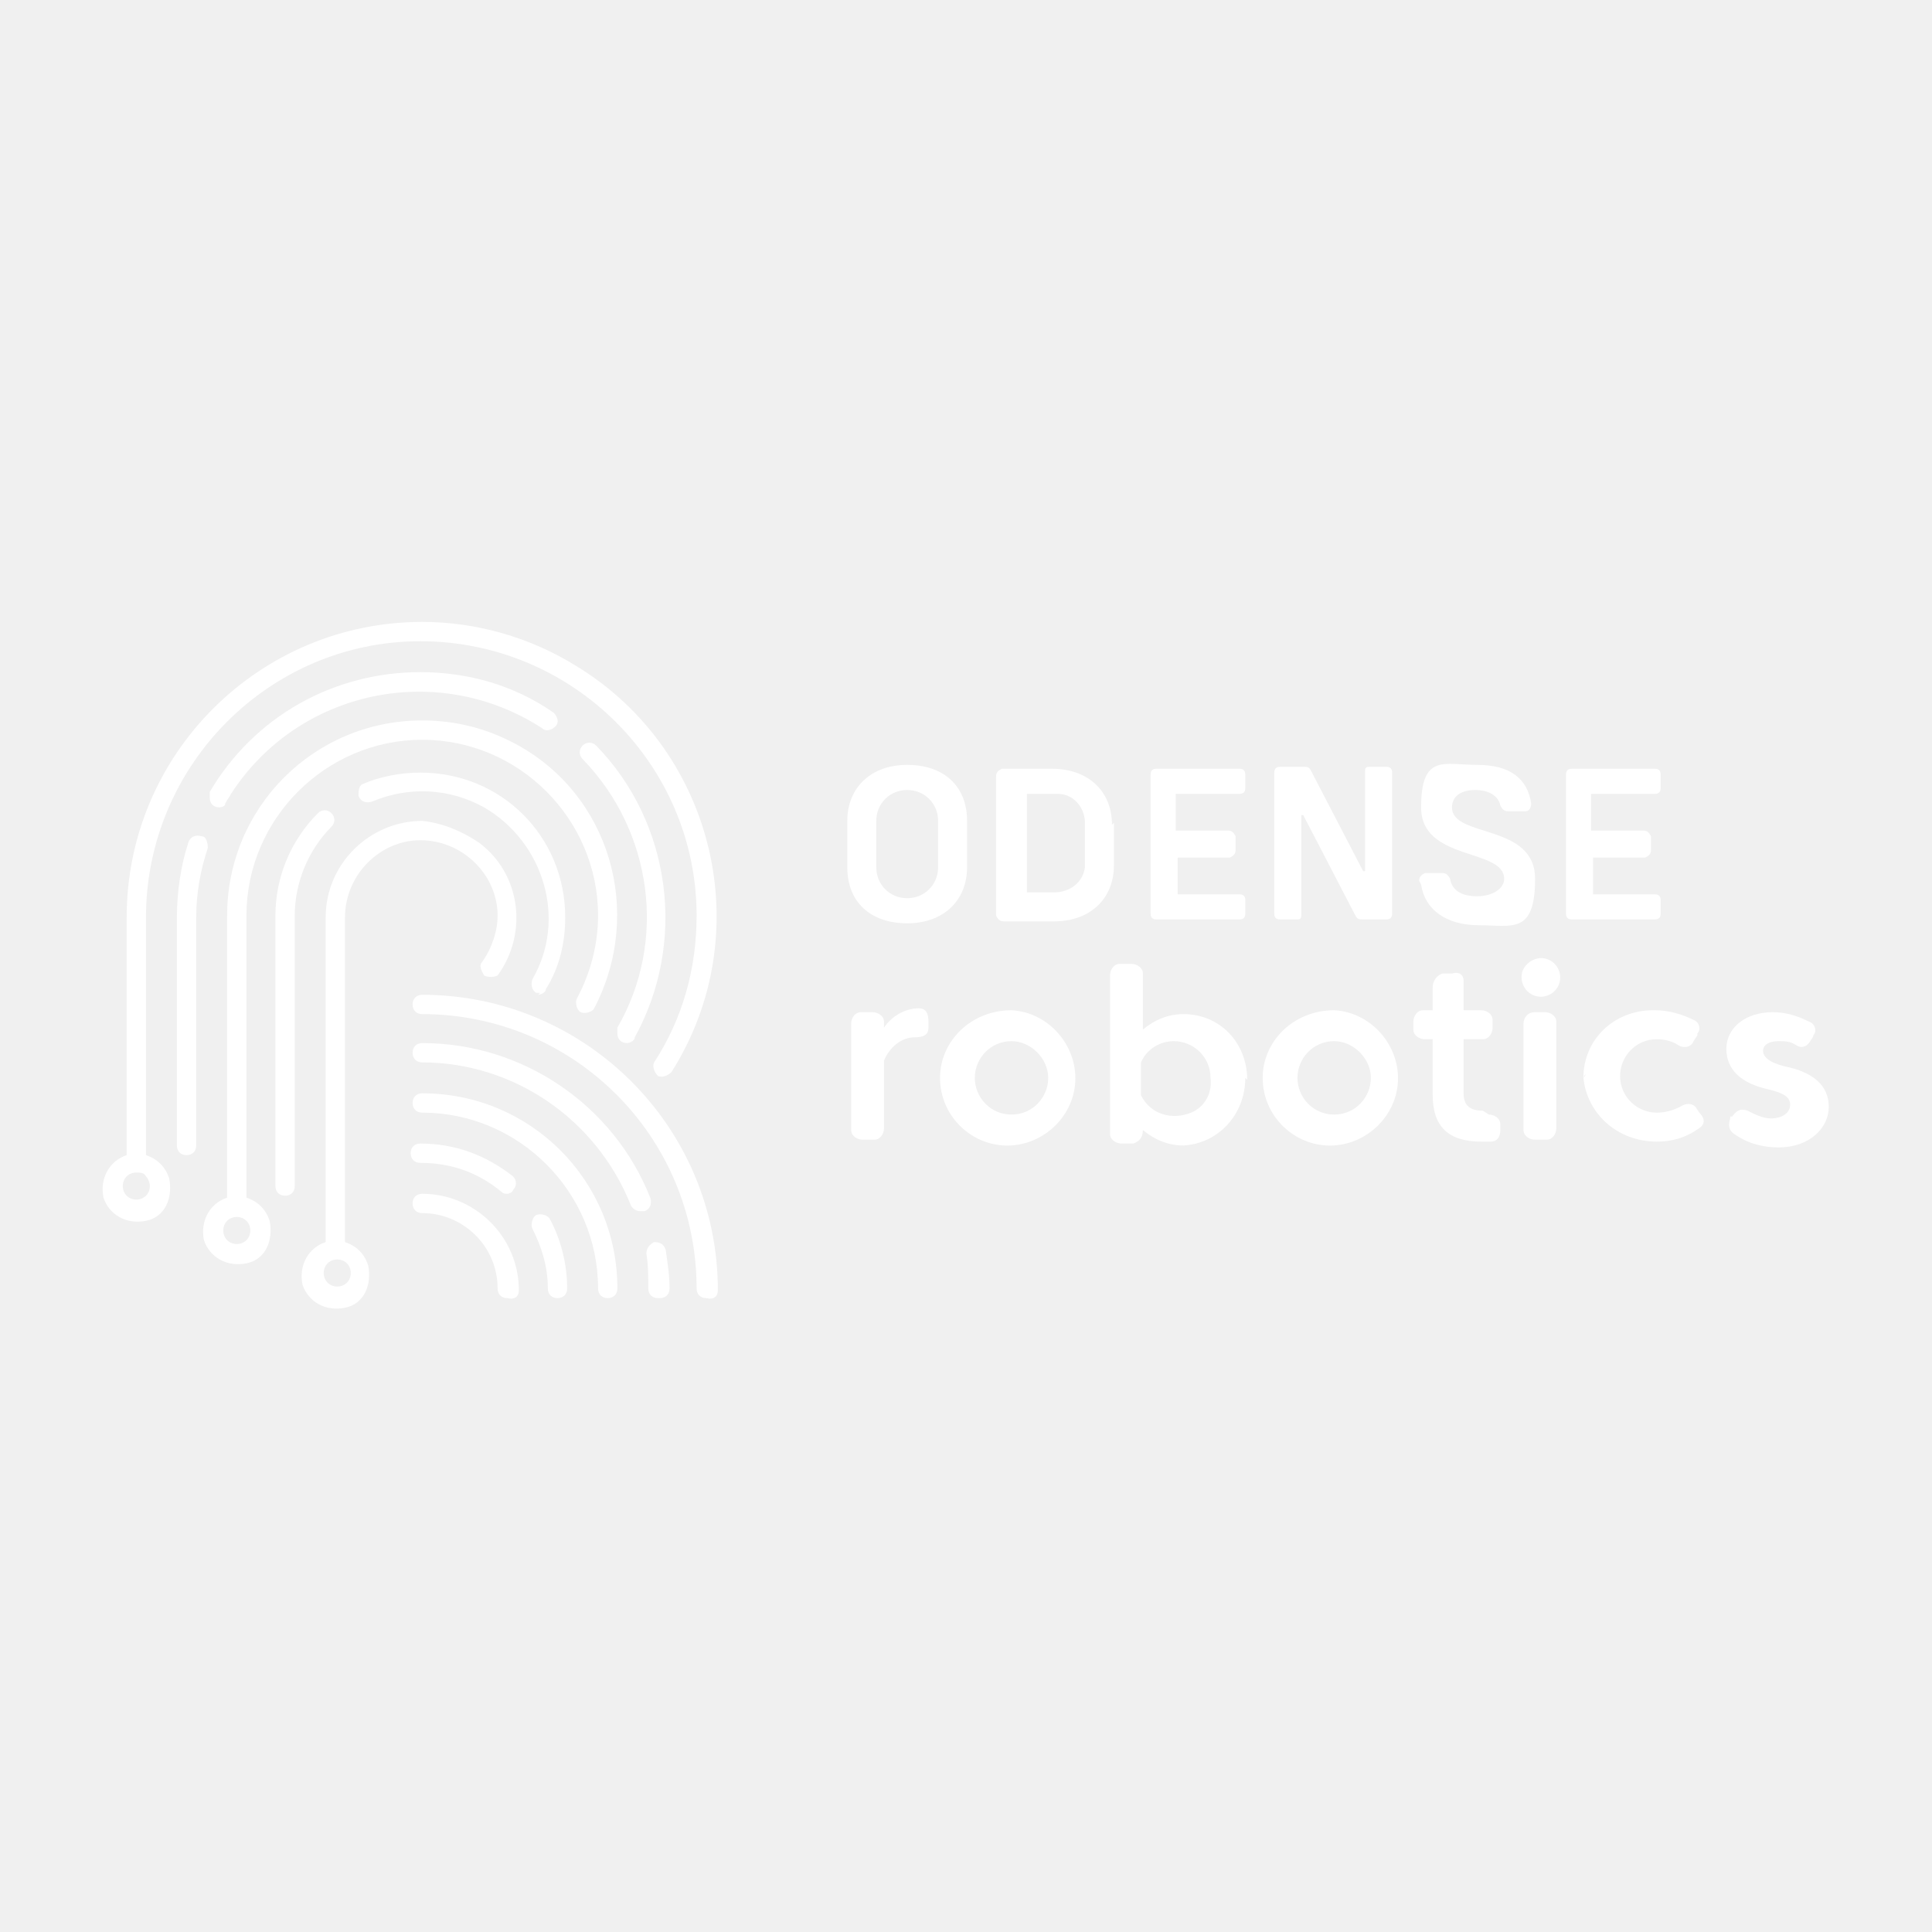
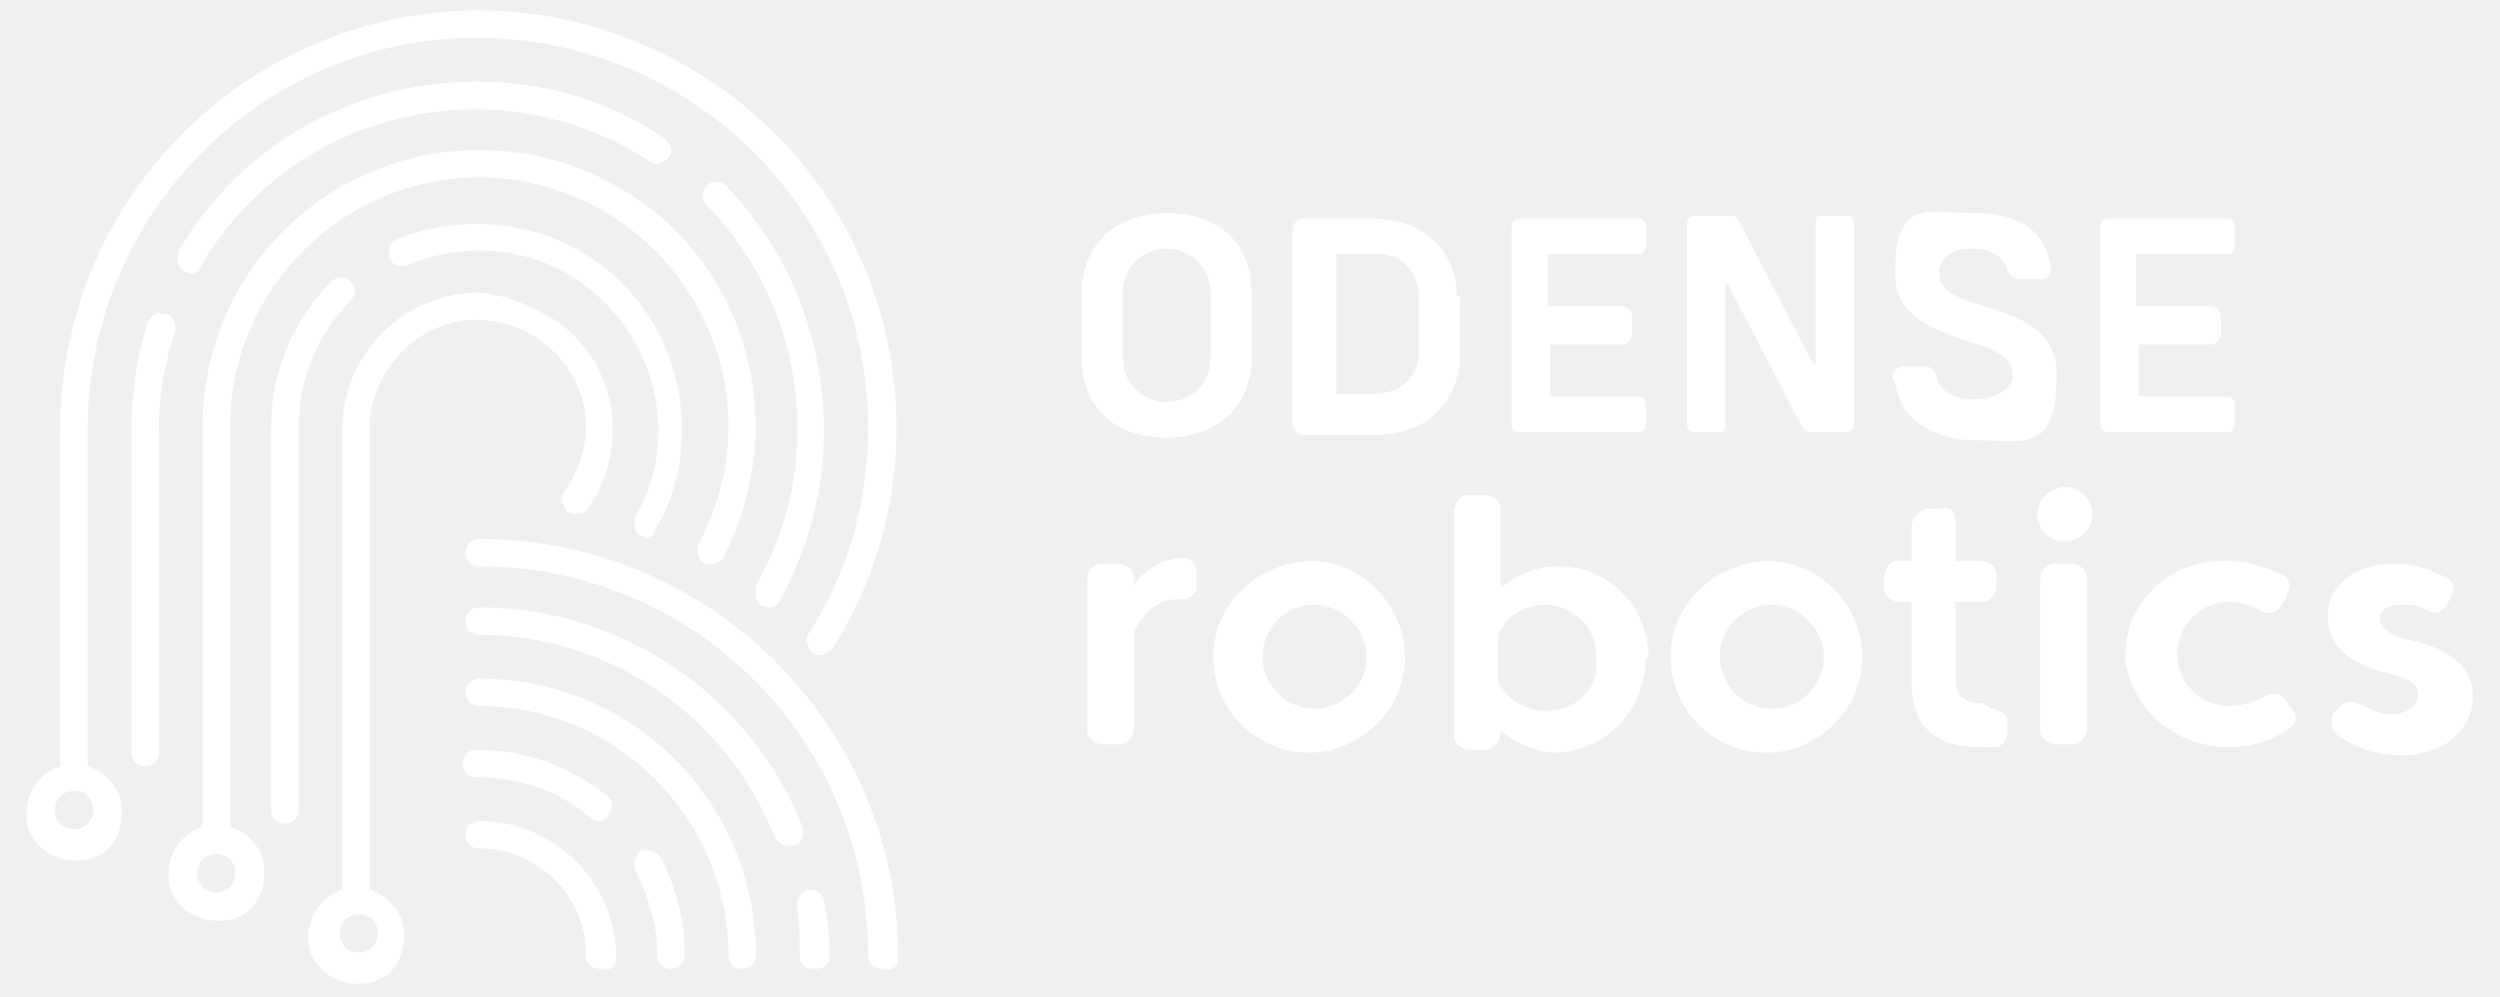
- <svg xmlns="http://www.w3.org/2000/svg" id="Layer_1" x="0px" y="0px" viewBox="0 0 100 100" style="enable-background:new 0 0 100 100;" xml:space="preserve">
+ <svg xmlns="http://www.w3.org/2000/svg" id="Layer_1" x="0px" y="0px" viewBox="4.355 31.81 91.29 36.38" style="enable-background:new 0 0 100 100;" xml:space="preserve">
  <style type="text/css"> .st0{fill:#FFFFFF;} </style>
  <g id="OR_Logo_primær_NEG" transform="translate(-24.344 -17.61)">
    <g id="Robotics">
      <path id="Path_25" class="st0" d="M70.1,72.5V76c0,0.3-0.2,0.6-0.5,0.6c0,0,0,0-0.1,0H69c-0.3,0-0.6-0.2-0.6-0.5c0,0,0,0,0-0.1 v-5.4c0-0.3,0.2-0.6,0.5-0.6c0,0,0,0,0.1,0h0.5c0.3,0,0.6,0.2,0.6,0.5c0,0,0,0,0,0.1v0.2c0.4-0.6,1.1-1,1.8-1l0,0 c0.4,0,0.5,0.3,0.5,0.7v0.3c0,0.4-0.3,0.5-0.7,0.5l0,0C71,71.3,70.4,71.8,70.1,72.5L70.1,72.5z" />
      <path id="Path_26" class="st0" d="M76.7,69.9c1.9,0.1,3.4,1.8,3.3,3.7s-1.8,3.4-3.7,3.3c-1.8-0.1-3.3-1.6-3.3-3.5 S74.6,69.9,76.7,69.9C76.6,69.9,76.6,69.9,76.7,69.9z M76.7,75.3c1.1,0,1.9-0.9,1.9-1.9s-0.9-1.9-1.9-1.9c-1.1,0-1.9,0.9-1.9,1.9 l0,0C74.8,74.4,75.6,75.3,76.7,75.3L76.7,75.3z" />
      <path id="Path_27" class="st0" d="M88.8,73.4c0,1.9-1.4,3.4-3.2,3.5l0,0c-0.8,0-1.5-0.3-2.1-0.8l0,0c0,0.4-0.2,0.6-0.5,0.7 c0,0,0,0-0.1,0h-0.5c-0.3,0-0.6-0.2-0.6-0.5c0,0,0,0,0-0.1v-8.1c0-0.3,0.2-0.6,0.5-0.6c0,0,0,0,0.1,0h0.5c0.3,0,0.6,0.2,0.6,0.5 c0,0,0,0,0,0.1v2.8c0.6-0.5,1.3-0.8,2.1-0.8c1.9,0,3.3,1.5,3.3,3.4l0,0L88.8,73.4z M87,73.4c0-1.1-0.9-1.9-1.9-1.9 c-0.7,0-1.4,0.4-1.7,1.1v1.7c0.5,1,1.6,1.3,2.6,0.9C86.7,74.9,87.1,74.2,87,73.4L87,73.4L87,73.4z" />
      <path id="Path_28" class="st0" d="M93.4,69.9c1.9,0.1,3.4,1.8,3.3,3.7S94.9,77,93,76.9c-1.8-0.1-3.3-1.6-3.3-3.5 S91.3,69.9,93.4,69.9C93.3,69.9,93.3,69.9,93.4,69.9z M93.4,75.3c1.1,0,1.9-0.9,1.9-1.9s-0.9-1.9-1.9-1.9c-1.1,0-1.9,0.9-1.9,1.9 S92.3,75.3,93.4,75.3L93.4,75.3z" />
      <path id="Path_29" class="st0" d="M101.4,75.3c0.3,0,0.6,0.2,0.6,0.5c0,0,0,0,0,0.1v0.2c0,0.4-0.2,0.6-0.5,0.6c-0.2,0-0.3,0-0.5,0 c-1.7,0-2.5-0.8-2.5-2.4v-2.9h-0.4c-0.3,0-0.6-0.2-0.6-0.5c0,0,0,0,0-0.1v-0.3c0-0.3,0.2-0.6,0.5-0.6c0,0,0,0,0.1,0h0.4v-1.2 c0-0.3,0.2-0.6,0.5-0.7l0,0h0.5c0.3-0.1,0.6,0,0.6,0.4c0,0,0,0.1,0,0.2v1.3h0.9c0.3,0,0.6,0.2,0.6,0.5c0,0,0,0,0,0.1v0.3 c0,0.3-0.2,0.6-0.5,0.6c0,0,0,0-0.1,0h-0.9v2.8c0,0.6,0.3,0.9,1,0.9L101.4,75.3z" />
      <path id="Path_30" class="st0" d="M104.1,67.2c0.6,0,1,0.5,1,1c0,0.6-0.5,1-1,1c-0.6,0-1-0.5-1-1c0-0.3,0.1-0.5,0.3-0.7 C103.6,67.3,103.9,67.2,104.1,67.2z M103.8,70h0.5c0.3,0,0.6,0.2,0.6,0.5c0,0,0,0,0,0.1V76c0,0.3-0.2,0.6-0.5,0.6c0,0,0,0-0.1,0 h-0.5c-0.3,0-0.6-0.2-0.6-0.5c0,0,0,0,0-0.1v-5.4C103.2,70.3,103.4,70,103.8,70C103.7,70,103.7,70,103.8,70L103.8,70z" />
      <path id="Path_31" class="st0" d="M106.3,73.4c0-2,1.6-3.5,3.6-3.5c0,0,0,0,0.1,0c0.7,0,1.4,0.2,2,0.5c0.3,0.1,0.4,0.5,0.2,0.7 c0,0,0,0,0,0.1l-0.2,0.3c-0.1,0.3-0.5,0.4-0.8,0.2l0,0c-0.3-0.2-0.7-0.3-1.1-0.3c-1.1,0-1.9,0.9-1.9,1.9c0,1.1,0.9,1.9,1.9,1.9 l0,0c0.4,0,0.8-0.1,1.2-0.3c0.3-0.2,0.6-0.2,0.8,0l0,0l0.2,0.3c0.3,0.3,0.3,0.6,0,0.8c-0.7,0.5-1.4,0.7-2.2,0.7 C108.1,76.7,106.5,75.3,106.3,73.4c0.1-0.1,0.1-0.1,0.1-0.2L106.3,73.4z" />
      <path id="Path_32" class="st0" d="M114.8,75.1c0.4,0.2,0.8,0.4,1.2,0.4c0.6,0,1-0.3,1-0.7s-0.3-0.6-1.1-0.8 c-1.4-0.3-2.2-1-2.2-2.1s1-1.9,2.4-1.9c0.7,0,1.3,0.2,1.9,0.5c0.3,0.1,0.4,0.5,0.2,0.7c0,0,0,0.1-0.1,0.2l0,0 c-0.2,0.4-0.5,0.5-0.8,0.3l0,0c-0.3-0.2-0.6-0.2-0.9-0.2c-0.5,0-0.8,0.2-0.8,0.5c0,0.3,0.3,0.6,1.1,0.8c1.5,0.3,2.3,1,2.3,2.1 s-1,2.1-2.6,2.1c-0.8,0-1.6-0.2-2.3-0.7c-0.3-0.2-0.3-0.5-0.2-0.8c0,0,0,0,0-0.1h0.1C114.3,75,114.5,75,114.8,75.1L114.8,75.1z" />
    </g>
    <g id="Patch">
      <path id="Path_33" class="st0" d="M60.9,84.8c-0.3,0-0.5-0.2-0.5-0.5l0,0c0-7.9-6.4-14.2-14.2-14.2c-0.3,0-0.5-0.2-0.5-0.5 c0-0.3,0.2-0.5,0.5-0.5l0,0c8.4,0,15.3,6.8,15.3,15.3C61.5,84.7,61.3,84.9,60.9,84.8L60.9,84.8z" />
      <path id="Path_34" class="st0" d="M55.8,84.8c-0.3,0-0.5-0.2-0.5-0.5l0,0c0-5-4.1-9.1-9.1-9.1c-0.3,0-0.5-0.2-0.5-0.5 c0-0.3,0.2-0.5,0.5-0.5l0,0c5.6,0,10.1,4.5,10.1,10.1C56.3,84.6,56.1,84.8,55.8,84.8C55.8,84.8,55.8,84.8,55.8,84.8z" />
      <path id="Path_35" class="st0" d="M50.6,84.8c-0.3,0-0.5-0.2-0.5-0.5c0-2.2-1.8-3.9-3.9-3.9c-0.3,0-0.5-0.2-0.5-0.5 c0-0.3,0.2-0.5,0.5-0.5l0,0c2.7,0,5,2.2,5,5C51.2,84.7,51,84.9,50.6,84.8L50.6,84.8z" />
      <path id="Path_36" class="st0" d="M46.2,49.8c-8.4,0-15.3,6.8-15.3,15.3v12.3c-0.9,0.3-1.4,1.2-1.2,2.2c0.3,0.9,1.2,1.4,2.2,1.2 c1-0.2,1.4-1.2,1.2-2.2c-0.2-0.6-0.6-1-1.2-1.2V65.1c0-7.9,6.4-14.3,14.2-14.3c7.9,0,14.3,6.4,14.3,14.2c0,2.7-0.7,5.3-2.2,7.6 c-0.1,0.2,0,0.5,0.2,0.7c0.2,0.1,0.5,0,0.7-0.2c4.5-7.1,2.3-16.6-4.9-21C51.8,50.6,49,49.8,46.2,49.8L46.2,49.8z M32.1,79 c0,0.4-0.3,0.7-0.7,0.7s-0.7-0.3-0.7-0.7s0.3-0.7,0.7-0.7c0.2,0,0.4,0,0.5,0.2C32,78.6,32.1,78.8,32.1,79z" />
      <path id="Path_37" class="st0" d="M46.2,54.9c-5.6,0-10.1,4.5-10.1,10.1v14.6c-0.9,0.3-1.4,1.2-1.2,2.2c0.3,0.9,1.2,1.4,2.2,1.2 s1.4-1.2,1.2-2.2c-0.2-0.6-0.6-1-1.2-1.2V65c0-5,4.1-9.1,9.1-9.1s9.1,4.1,9.1,9.1c0,1.5-0.4,3-1.1,4.3c-0.1,0.2,0,0.6,0.2,0.7 c0.2,0.1,0.6,0,0.7-0.2l0,0c2.6-5,0.8-11.1-4.1-13.7C49.5,55.3,47.9,54.9,46.2,54.9L46.2,54.9L46.2,54.9z M37.3,81.3 c0,0.4-0.3,0.7-0.7,0.7c-0.4,0-0.7-0.3-0.7-0.7c0-0.4,0.3-0.7,0.7-0.7l0,0C37,80.6,37.3,80.9,37.3,81.3z" />
      <path id="Path_38" class="st0" d="M46.2,60.1c-2.7,0-5,2.2-5,5v16.8c-0.9,0.3-1.4,1.2-1.2,2.2c0.3,0.9,1.2,1.4,2.2,1.2 s1.4-1.2,1.2-2.2c-0.2-0.6-0.6-1-1.2-1.2V65.1c0-2.2,1.8-4,3.9-4c2.2,0,4,1.8,4,3.9c0,0.8-0.3,1.7-0.8,2.4c-0.2,0.2,0,0.5,0.1,0.7 c0.2,0.1,0.5,0.1,0.7,0c1.6-2.2,1.2-5.3-1-6.9C48.2,60.6,47.2,60.2,46.2,60.1L46.2,60.1L46.2,60.1z M42.5,83.5 c0,0.4-0.3,0.7-0.7,0.7c-0.4,0-0.7-0.3-0.7-0.7s0.3-0.7,0.7-0.7l0,0C42.2,82.8,42.5,83.1,42.5,83.5z" />
      <path id="Path_39" class="st0" d="M57.5,80.3c-0.2,0-0.4-0.1-0.5-0.3c-1.8-4.5-6.1-7.4-10.8-7.4c-0.3,0-0.5-0.2-0.5-0.5 c0-0.3,0.2-0.5,0.5-0.5l0,0c5.2,0,9.9,3.2,11.8,8c0.1,0.3,0,0.6-0.3,0.7l0,0C57.7,80.3,57.6,80.3,57.5,80.3z" />
      <path id="Path_40" class="st0" d="M58.4,84.8c-0.3,0-0.5-0.2-0.5-0.5l0,0c0-0.6,0-1.2-0.1-1.8c0-0.3,0.2-0.5,0.4-0.6 c0.3,0,0.5,0.1,0.6,0.4c0.1,0.7,0.2,1.3,0.2,2c0,0.3-0.2,0.5-0.5,0.5H58.4z" />
      <path id="Path_41" class="st0" d="M50.6,79.4c-0.1,0-0.2,0-0.3-0.1c-1.2-1-2.6-1.5-4.2-1.5c-0.3,0-0.5-0.2-0.5-0.5 c0-0.3,0.2-0.5,0.5-0.5l0,0c1.8,0,3.4,0.6,4.8,1.7c0.2,0.2,0.2,0.5,0,0.7C50.9,79.3,50.7,79.4,50.6,79.4L50.6,79.4L50.6,79.4z" />
      <path id="Path_42" class="st0" d="M53.2,84.8c-0.3,0-0.5-0.2-0.5-0.5l0,0c0-1.1-0.3-2.1-0.8-3.1c-0.1-0.2,0-0.6,0.2-0.7 s0.6,0,0.7,0.2l0,0c0.6,1.1,0.9,2.4,0.9,3.6C53.7,84.6,53.5,84.8,53.2,84.8C53.2,84.8,53.2,84.8,53.2,84.8z" />
      <path id="Path_43" class="st0" d="M52.3,69h-0.2c-0.2-0.1-0.3-0.4-0.2-0.7c1.8-3.1,0.6-7.1-2.5-8.9c-1.8-1-3.9-1.1-5.8-0.3 c-0.3,0.1-0.6,0-0.7-0.3c0-0.2,0-0.5,0.2-0.6c0.9-0.4,2-0.6,3-0.6c4.2,0,7.5,3.3,7.5,7.5c0,1.3-0.3,2.6-1,3.7 c0,0.2-0.3,0.3-0.4,0.3L52.3,69z" />
      <path id="Path_44" class="st0" d="M39.1,79.5c-0.3,0-0.5-0.2-0.5-0.5l0,0V65c0-2,0.8-3.9,2.2-5.3c0.2-0.2,0.5-0.2,0.7,0 s0.2,0.5,0,0.7c-1.2,1.2-1.9,2.9-1.9,4.6v14C39.6,79.3,39.4,79.5,39.1,79.5C39.1,79.5,39.1,79.5,39.1,79.5z" />
      <path id="Path_45" class="st0" d="M56.8,71.6c-0.3,0-0.5-0.2-0.5-0.5c0,0,0-0.2,0-0.3c2.6-4.5,1.8-10.2-1.8-13.9 c-0.2-0.2-0.2-0.5,0-0.7s0.5-0.2,0.7,0c3.9,4,4.7,10.2,2,15.1C57.2,71.5,56.9,71.6,56.8,71.6z" />
      <path id="Path_46" class="st0" d="M35.7,59.4c-0.3,0-0.5-0.2-0.5-0.5c0,0,0-0.2,0-0.3c2.3-3.9,6.4-6.2,10.9-6.2 c2.5,0,4.9,0.7,6.9,2.1c0.2,0.2,0.3,0.5,0.1,0.7c-0.2,0.2-0.5,0.3-0.7,0.1c-5.4-3.5-12.6-2-16.1,3.4c-0.1,0.2-0.2,0.3-0.3,0.5 c0,0.2-0.3,0.2-0.4,0.2H35.7z" />
      <path id="Path_47" class="st0" d="M34,77.4c-0.3,0-0.5-0.2-0.5-0.5V65.1c0-1.3,0.2-2.7,0.6-3.9c0.1-0.3,0.4-0.4,0.7-0.3 c0.2,0,0.3,0.3,0.3,0.6c-0.4,1.2-0.6,2.4-0.6,3.6v11.8C34.5,77.2,34.3,77.4,34,77.4z" />
    </g>
    <g id="Odense">
      <path id="Path_48" class="st0" d="M68.2,62.5v-2.4c0-1.7,1.2-2.9,3.1-2.9c1.9,0,3.1,1.1,3.1,2.9v2.4c0,1.7-1.2,2.9-3.1,2.9 C69.4,65.4,68.2,64.3,68.2,62.5z M72.9,62.5v-2.4c0-0.9-0.7-1.6-1.6-1.6c-0.9,0-1.6,0.7-1.6,1.6v2.4c0,0.9,0.7,1.6,1.6,1.6 S72.9,63.4,72.9,62.5z" />
      <path id="Path_49" class="st0" d="M82,60.2v2.2c0,1.7-1.2,2.9-3.1,2.9h-2.6c-0.2,0-0.3-0.1-0.4-0.3l0,0v-7.2 c0-0.2,0.1-0.3,0.3-0.4l0,0h2.6c1.8,0,3.1,1.1,3.1,2.9L82,60.2z M80.5,60.2c0-0.8-0.6-1.5-1.4-1.5h-0.2h-1.4v5.1h1.4 c0.8,0,1.5-0.5,1.6-1.3v-0.2C80.5,62.3,80.5,60.2,80.5,60.2z" />
      <path id="Path_50" class="st0" d="M85.2,58.7v1.9h2.7c0.2,0,0.3,0.1,0.4,0.3l0,0v0.7c0,0.2-0.1,0.3-0.3,0.4l0,0h-2.7v1.9h3.2 c0.2,0,0.3,0.1,0.3,0.3l0,0v0.7c0,0.2-0.1,0.3-0.3,0.3l0,0h-4.3c-0.2,0-0.3-0.1-0.3-0.3l0,0v-7.2c0-0.2,0.1-0.3,0.3-0.3l0,0h4.3 c0.2,0,0.3,0.1,0.3,0.3l0,0v0.7c0,0.2-0.1,0.3-0.3,0.3l0,0L85.2,58.7L85.2,58.7z" />
      <path id="Path_51" class="st0" d="M90.3,64.9v-7.3c0-0.2,0.1-0.3,0.3-0.3l0,0h1.2c0.2,0,0.3,0,0.4,0.2l2.7,5.2H95v-5.1 c0-0.2,0-0.3,0.2-0.3l0,0h0.9c0.2,0,0.3,0.1,0.3,0.3l0,0v7.3c0,0.2-0.1,0.3-0.3,0.3l0,0h-1.2c-0.2,0-0.3,0-0.4-0.2l-2.7-5.2h-0.1 v5.1c0,0.2,0,0.3-0.2,0.3l0,0h-0.9C90.4,65.2,90.3,65.1,90.3,64.9L90.3,64.9L90.3,64.9z" />
      <path id="Path_52" class="st0" d="M97.8,63.2c0-0.2,0.1-0.3,0.3-0.4l0,0H99c0.2,0,0.3,0.1,0.4,0.3c0.1,0.6,0.6,0.9,1.4,0.9 s1.4-0.4,1.4-0.9c0-1.6-4.3-0.9-4.3-3.7s1.2-2.2,2.9-2.2s2.6,0.7,2.8,2c0,0.2-0.1,0.4-0.3,0.4h-0.9c-0.2,0-0.3-0.1-0.4-0.3 c-0.1-0.5-0.6-0.8-1.3-0.8s-1.2,0.3-1.2,0.9c0,1.6,4.3,0.8,4.3,3.7s-1.2,2.4-2.9,2.4c-1.7,0-2.8-0.8-3-2.1L97.8,63.2z" />
      <path id="Path_53" class="st0" d="M106.7,58.7v1.9h2.7c0.2,0,0.3,0.1,0.4,0.3l0,0v0.7c0,0.2-0.1,0.3-0.3,0.4l0,0h-2.7v1.9h3.2 c0.2,0,0.3,0.1,0.3,0.3l0,0v0.7c0,0.2-0.1,0.3-0.3,0.3l0,0h-4.3c-0.2,0-0.3-0.1-0.3-0.3l0,0v-7.2c0-0.2,0.1-0.3,0.3-0.3l0,0h4.3 c0.2,0,0.3,0.1,0.3,0.3l0,0v0.7c0,0.2-0.1,0.3-0.3,0.3l0,0L106.7,58.7L106.7,58.7z" />
    </g>
  </g>
</svg>
